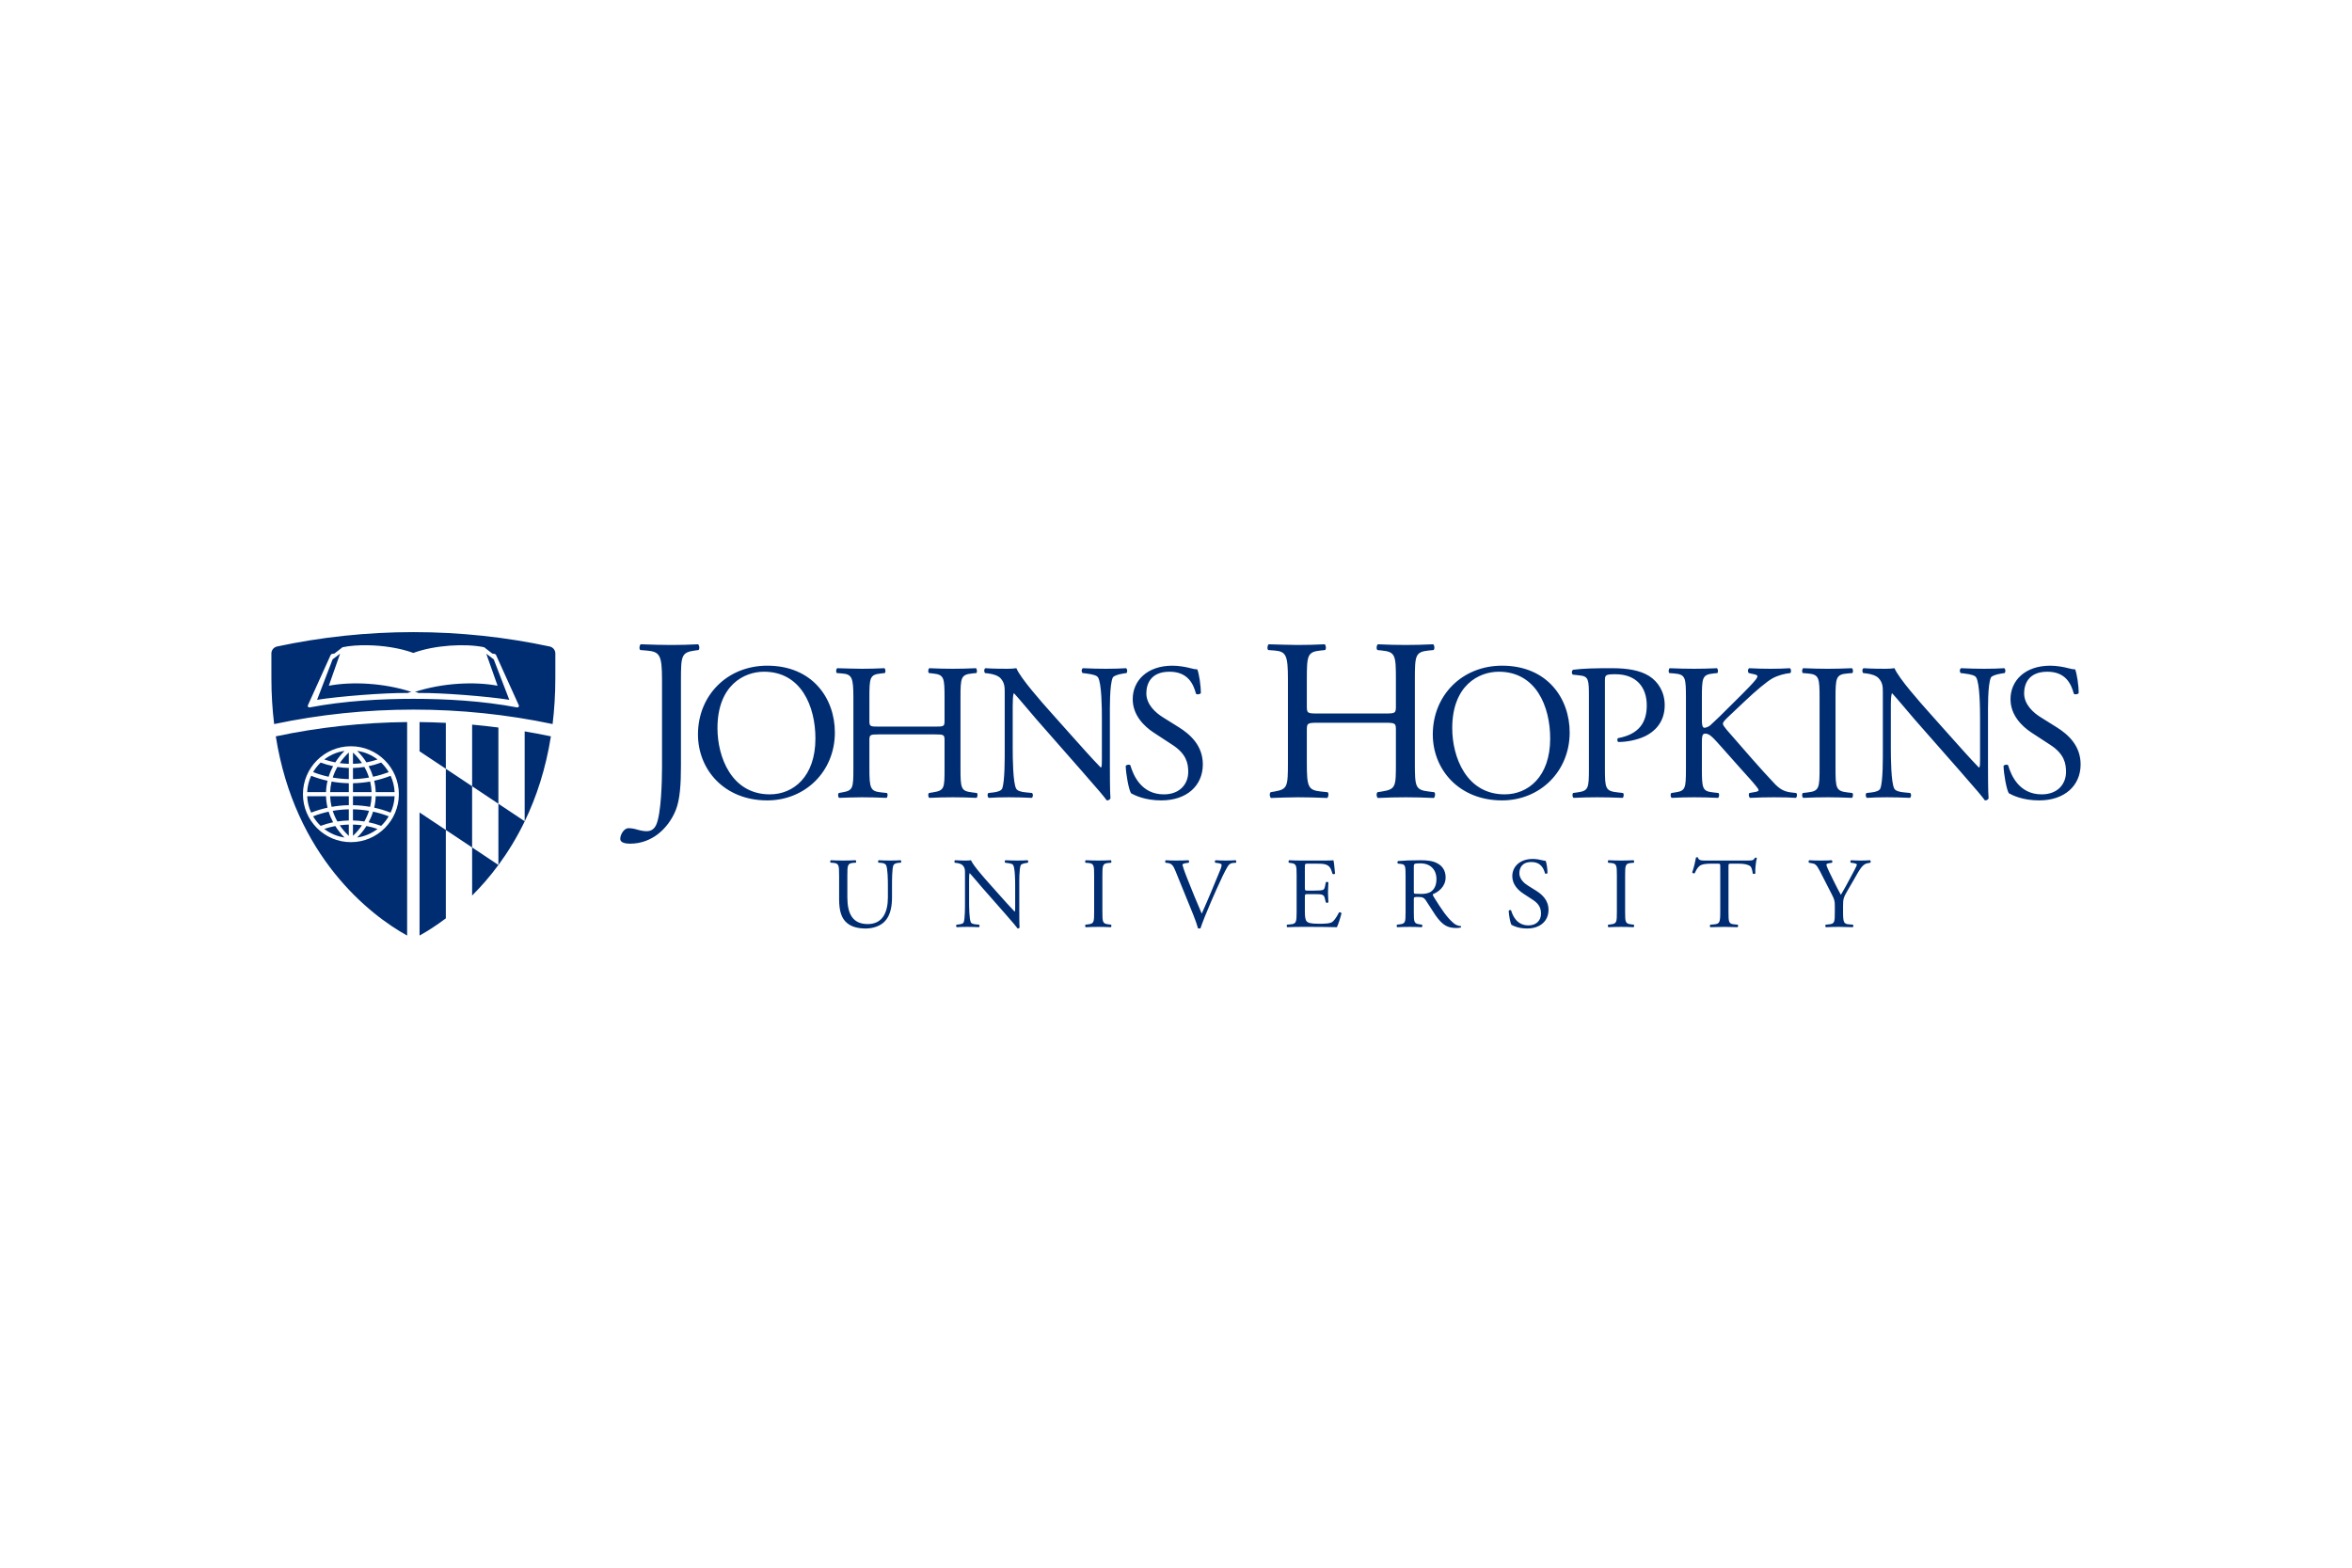
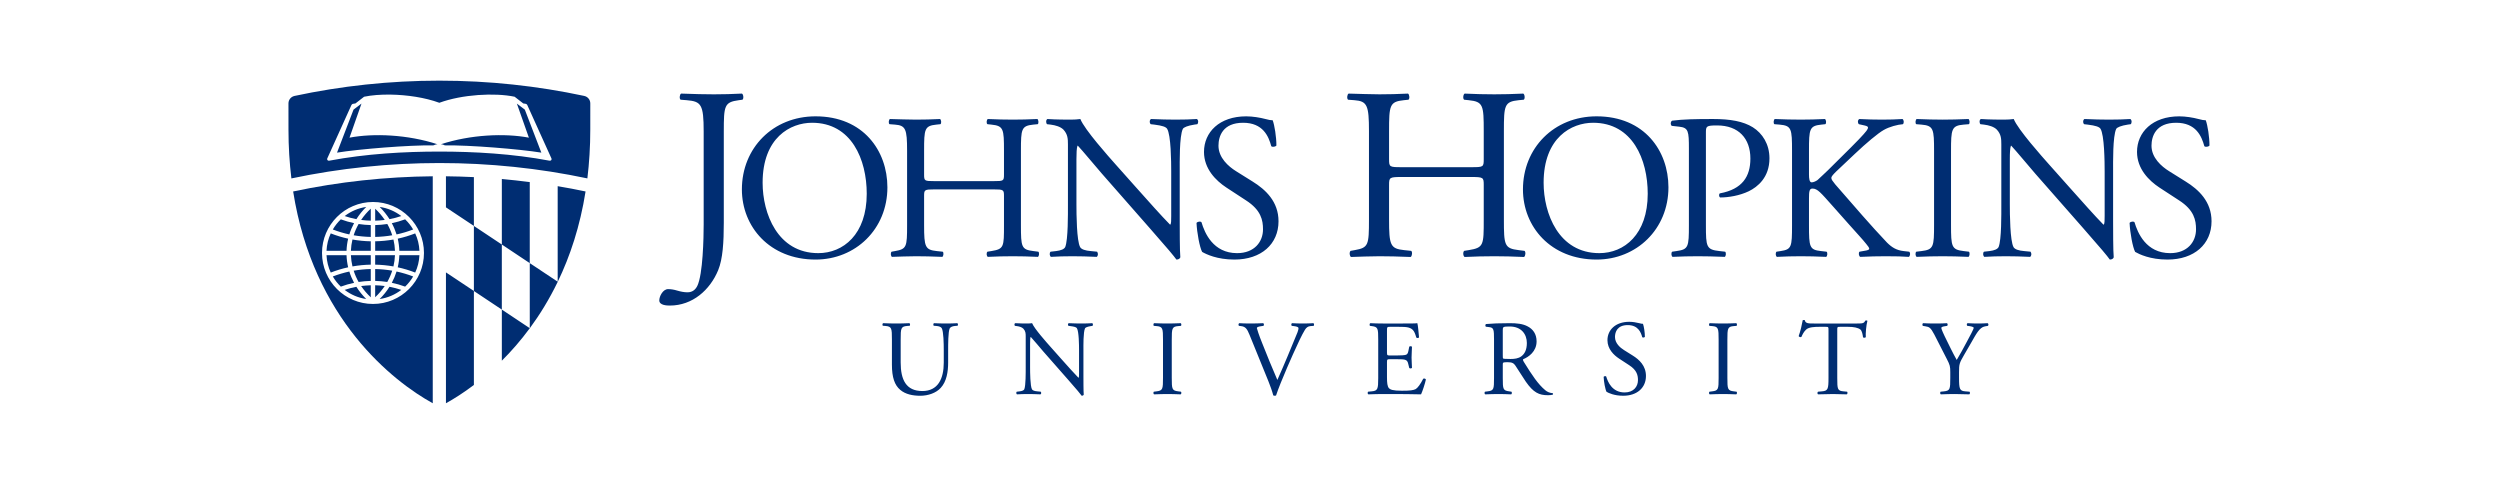
- <svg xmlns="http://www.w3.org/2000/svg" height="800" width="1200" viewBox="-55.972 -15.65 485.09 93.899">
+ <svg xmlns="http://www.w3.org/2000/svg" viewBox="-55.972 -15.65 485.09 93.899">
  <g fill="#002d72">
    <path fill-rule="evenodd" d="M24.194 37.995a21.884 21.884 0 00-3.22-.963c-.234.756-.544 1.489-.92 2.191.874.181 1.739.426 2.584.743a8.991 8.991 0 001.556-1.971m-14.034 1.971a17.259 17.259 0 012.572-.739c-.38-.706-.691-1.439-.922-2.191-1.09.235-2.159.556-3.206.959a9.028 9.028 0 001.556 1.971M8.604 28.878a21.659 21.659 0 003.206.96c.231-.752.542-1.484.92-2.188-.873-.182-1.731-.426-2.57-.741a9.134 9.134 0 00-1.556 1.969m14.034-1.969a17.662 17.662 0 01-2.584.745c.38.704.686 1.433.92 2.185a21.288 21.288 0 003.22-.961 9.096 9.096 0 00-1.556-1.969m2.777 6.103c-.055-1.2-.341-2.34-.825-3.375a22.123 22.123 0 01-3.386 1.025c.18.767.285 1.555.312 2.35zm-4.211 3.203a22.253 22.253 0 013.386 1.022c.484-1.034.77-2.172.825-3.374h-3.899a12.144 12.144 0 01-.312 2.351m-.835-.166c.168-.715.271-1.445.297-2.185h-3.842v1.839c1.198.024 2.381.136 3.545.346m-1.195 3.015a11.847 11.847 0 00.96-2.194 21.922 21.922 0 00-3.31-.315v2.301c.785.019 1.573.087 2.35.207m-1.48 3.312c1.566-.229 2.998-.854 4.197-1.774a16.711 16.711 0 00-2.285-.603 13.444 13.444 0 01-1.913 2.376m.986-2.526c-.614-.083-1.235-.126-1.856-.145v2.324c.711-.666 1.334-1.395 1.856-2.179m-5.503.152a16.695 16.695 0 00-2.271.6c1.192.916 2.621 1.542 4.181 1.77a13.502 13.502 0 01-1.91-2.37m.924-.149c.527.785 1.153 1.52 1.87 2.189V39.704c-.623.019-1.25.068-1.87.149m-1.446-2.981c.24.757.56 1.492.958 2.192.782-.121 1.57-.19 2.359-.209V36.554a21.985 21.985 0 00-3.316.318m-.237-.824c1.167-.21 2.354-.323 3.554-.346v-1.839h-3.855c.031.74.128 1.472.301 2.185m-5.035-2.185c.054 1.202.34 2.34.823 3.374a22.087 22.087 0 013.376-1.021 11.967 11.967 0 01-.314-2.353zm4.199-3.201a22.242 22.242 0 01-3.376-1.025c-.482 1.035-.769 2.175-.823 3.375h3.885a11.93 11.93 0 01.314-2.35m.834.164a11.184 11.184 0 00-.299 2.186h3.855v-1.84a22.475 22.475 0 01-3.556-.346m1.195-3.013c-.399.699-.715 1.433-.959 2.189a22.095 22.095 0 003.32.32V28.024c-.794-.02-1.585-.089-2.361-.211m1.478-3.31c-1.56.226-2.989.853-4.181 1.769.744.255 1.502.456 2.271.6a13.493 13.493 0 011.91-2.369m-.986 2.519c.62.084 1.248.133 1.87.146v-2.333a12.447 12.447 0 00-1.87 2.186m5.505-.147a16.711 16.711 0 002.285-.603c-1.2-.92-2.631-1.545-4.197-1.77.739.725 1.376 1.526 1.913 2.373m-.925.149a12.545 12.545 0 00-1.857-2.175v2.32c.621-.014 1.242-.06 1.857-.145m1.452 2.981c-.24-.757-.56-1.491-.956-2.19-.775.121-1.564.19-2.354.21v2.297c1.119-.022 2.221-.131 3.31-.318m-3.31 3.007h3.842c-.026-.739-.129-1.469-.297-2.183a22.749 22.749 0 01-3.545.343zm-.426-9.466c-5.454 0-9.891 4.438-9.891 9.891 0 5.456 4.438 9.894 9.891 9.894 5.455 0 9.893-4.438 9.893-9.894 0-5.454-4.438-9.891-9.893-9.891m11.598-4.989c-9.115.085-18.216 1.062-27.089 2.947 3.911 24.78 19.395 36.846 27.089 41.095z" />
    <path d="M46.819 48.033c.004-.004.006-.005.01-.009l-.01-.006zm5.412-8.988a.135.135 0 01.015-.03l-.015-.009z" />
    <path d="M29.281 0c-9.649 0-19.058 1.029-28.131 2.969l-.035.012C.479 3.14 0 3.717 0 4.406l.002 5.084c0 3.344.203 6.494.566 9.48 18.835-3.978 38.627-3.977 57.432-.005.36-2.984.564-6.134.564-9.475l.002-5.084c0-.706-.503-1.3-1.168-1.438l-.019-.008C48.319 1.025 38.919 0 29.281 0zm46.906 2.508c-.283.145-.382 1-.093 1.191l1.189.094c2.808.24 3.283.812 3.283 6.095v17.994c0 2.569-.144 9.712-1.238 11.952-.331.665-.904 1.234-1.902 1.234-.667 0-1.332-.14-1.998-.334-.619-.189-1.194-.285-1.766-.285-.999 0-1.709 1.383-1.709 2.191 0 .953 1.474 1 2.045 1 4.426 0 7.805-3.046 9.379-6.857.904-2.189 1.094-5.474 1.094-9.233V9.888c0-5.047.098-5.712 2.906-6.095l.711-.094c.287-.191.191-1.046-.098-1.191-1.901.095-3.521.146-5.426.146-1.997 0-3.613-.051-6.377-.146zm129.52.002c-.29.144-.38.999-.1 1.189l1.24.094c2.47.191 2.81 1 2.81 6v17.138c0 4.999-.1 5.475-2.76 5.951l-.81.143c-.29.285-.19 1.044.09 1.188 1.86-.049 3.48-.143 5.53-.143 1.85 0 3.47.045 6.04.143.28-.144.38-.999.1-1.188l-1.38-.143c-2.67-.286-2.91-.952-2.91-5.951v-6.715c0-1.427.1-1.521 2.38-1.521h13.62c2.28 0 2.37.094 2.37 1.521v6.715c0 4.999 0 5.475-2.9 5.951l-.9.143c-.29.285-.19 1.044.1 1.188 2.09-.098 3.8-.143 5.75-.143 1.86 0 3.48.045 5.76.143.29-.144.38-.999.1-1.188l-1.14-.143c-2.77-.334-2.86-.952-2.86-5.951V9.793c0-5.0.09-5.713 2.86-6l.99-.094c.29-.19.2-1.046-.09-1.189-2.14.096-3.76.142-5.62.142-1.95 0-3.57-.046-5.75-.142-.29.144-.39.999-.1 1.189l.9.094c2.81.287 2.9 1 2.9 6v5.476c0 1.475-.09 1.52-2.37 1.52h-13.62c-2.28 0-2.38-.045-2.38-1.52v-5.476c0-5.0.1-5.713 2.85-6l.91-.094c.29-.19.19-1.046-.09-1.189-2.05.096-3.67.142-5.52.142-2.05 0-3.67-.096-6-.142zm-185.89.197c3.183.049 6.692.568 9.455 1.584h.012c4.419-1.626 10.753-1.979 14.598-1.172l1.677 1.301.452.07c.15.02.27.126.32.221l4.68 10.341c.151.288-.086.531-.354.479-7.122-1.354-14.677-1.77-21.375-1.77h-.006c-6.7 0-14.252.416-21.373 1.77-.27.052-.505-.191-.353-.479l4.677-10.341c.052-.095.169-.201.323-.221l.447-.07 1.678-1.301c1.442-.303 3.233-.442 5.142-.412zm-5.646 1.742l-1.545 1.17-3.205 8.347c4.277-.693 13.937-1.476 18.722-1.41.195-.087.435-.211.778-.211-5.764-1.888-12.374-2.174-17.076-1.285zm30.146 0l2.334 6.611c-4.704-.889-11.322-.603-17.086 1.285.346 0 .586.124.778.211 4.788-.066 14.45.717 18.726 1.41l-3.207-8.347zm57.959 2.473c-8.267 0-14.295 6.147-14.295 14.179 0 7.227 5.384 13.614 14.295 13.614 7.76 0 13.94-5.907 13.94-14.018 0-7.068-4.66-13.775-13.94-13.775zm151.55 0c-8.27 0-14.29 6.147-14.29 14.179 0 7.227 5.38 13.614 14.29 13.614 7.75 0 13.94-5.907 13.94-14.018 0-7.068-4.66-13.775-13.94-13.775zm-67.99.002c-5.22 0-8.19 3.091-8.19 6.907 0 3.29 2.32 5.581 4.34 6.906l3.81 2.492c2.93 1.885 3.3 3.854 3.3 5.621 0 2.412-1.66 4.619-5.03 4.619-4.65 0-6.3-3.936-6.9-5.982-.16-.242-.76-.162-.97.119.08 1.888.61 4.738 1.09 5.623.76.441 2.89 1.487 6.26 1.487 5.22 0 8.56-3.015 8.56-7.43 0-3.818-2.5-6.146-5.03-7.713l-3.21-2.006c-1.48-.922-3.41-2.613-3.41-4.941 0-1.849.84-4.455 4.78-4.455 3.85 0 4.94 2.607 5.46 4.537.2.237.84.12 1-.121 0-1.687-.36-3.935-.72-4.899-.32 0-.88-.083-1.4-.244-1.05-.28-2.49-.519-3.74-.519zm181.05 0c-5.22 0-8.2 3.091-8.2 6.907 0 3.29 2.33 5.581 4.34 6.906l3.82 2.492c2.93 1.885 3.29 3.854 3.29 5.621 0 2.412-1.65 4.619-5.02 4.619-4.66 0-6.31-3.936-6.91-5.982-.16-.242-.76-.162-.96.119.08 1.888.6 4.738 1.08 5.623.77.441 2.89 1.487 6.27 1.487 5.22 0 8.55-3.015 8.55-7.43 0-3.818-2.49-6.146-5.02-7.713l-3.21-2.006c-1.49-.922-3.42-2.613-3.42-4.941 0-1.849.85-4.455 4.79-4.455 3.85 0 4.93 2.607 5.46 4.537.2.237.84.12 1-.121 0-1.687-.36-3.935-.72-4.899-.32 0-.89-.083-1.41-.244-1.04-.28-2.49-.519-3.73-.519zm-250.18.519c-.24.119-.32.844-.08 1.004l1.04.08c2.09.161 2.37.846 2.37 5.063v14.457c0 4.216-.08 4.62-2.33 5.019l-.68.121c-.24.24-.16.883.08 1.004 1.57-.04 2.93-.121 4.66-.121 1.57 0 2.93.039 5.1.121.24-.121.32-.844.08-1.004l-1.16-.121c-2.25-.241-2.45-.803-2.45-5.019v-5.663c0-1.205.08-1.285 2-1.285h11.49c1.93 0 2.01.08 2.01 1.285v5.663c0 4.216 0 4.62-2.45 5.019l-.76.121c-.25.24-.17.883.08 1.004 1.76-.082 3.2-.121 4.86-.121 1.56 0 2.93.039 4.85.121.24-.121.32-.844.08-1.004l-.96-.121c-2.33-.281-2.41-.803-2.41-5.019v-14.457c0-4.217.08-4.821 2.41-5.063l.85-.08c.23-.16.15-.885-.08-1.004-1.81.081-3.18.119-4.74.119-1.66 0-3.02-.038-4.86-.119-.25.119-.33.844-.08 1.004l.76.08c2.37.242 2.45.846 2.45 5.063v4.617c0 1.246-.08 1.287-2.01 1.287h-11.49c-1.92 0-2-.041-2-1.287v-4.617c0-4.217.08-4.821 2.4-5.063l.77-.08c.24-.16.16-.885-.08-1.004-1.73.081-3.09.119-4.66.119-1.73 0-3.09-.078-5.06-.119zm30.56 0c-.31.163-.32.767-.07 1.008l.68.076c.96.122 1.92.404 2.49.967.84.921.88 1.767.88 2.89v11.608c0 1.927.04 6.826-.52 8.271-.2.445-.84.683-1.77.803l-1.08.121c-.25.24-.21.804.07 1.004 1.41-.08 2.5-.121 4.18-.121 1.49 0 2.9.041 4.7.121.28-.2.32-.681.08-1.004l-1.24-.121c-1.01-.08-1.81-.321-2.05-.766-.68-1.202-.72-6.422-.72-8.308v-8.756c0-1.205.04-2.127.2-2.609h.08c.84.883 3.57 4.176 4.66 5.42l9.31 10.605c3.5 3.973 4.66 5.38 5.15 6.063.44 0 .68-.203.76-.442-.12-1.044-.12-5.825-.12-7.031v-9.598c0-1.847-.08-6.826.6-8.273.16-.32.96-.643 2.25-.844l.56-.076c.24-.241.24-.807-.08-1.008-1.36.08-2.41.119-4.14.119-1.52 0-2.89-.039-4.74-.119-.32.119-.36.767-.07 1.008l.68.076c1.6.201 2.24.442 2.49.805.76 1.205.8 6.426.8 8.312v8.594c0 .844 0 1.487-.16 1.687h-.08c-1.89-1.928-3.86-4.175-6.63-7.269l-3.9-4.377c-1.32-1.484-6.06-6.786-6.86-8.836-.52.08-1.2.119-1.85.119-.72 0-2.85-0-4.54-.119zm129.18 0c-3.34 0-5.83.041-7.96.322-.32.161-.36.765-.08 1.006l1.45.16c1.8.199 1.88.882 1.88 4.297v14.819c0 4.216-.08 4.699-2.41 5.019l-.84.121c-.24.24-.16.883.09 1.004 1.76-.082 3.21-.121 4.89-.121 1.61 0 2.93.039 5.22.121.24-.121.32-.805.08-1.004l-1.09-.121c-2.56-.281-2.64-.803-2.64-5.019v-17.911c0-1.288.04-1.447 2.17-1.447 4.17 0 6.46 2.53 6.46 6.426 0 3.495-1.57 5.945-5.9 6.75-.24.079-.24.679.04.801 1.65 0 3.77-.362 5.54-1.205 1.73-.844 4.02-2.69 4.02-6.385 0-2.771-1.37-4.858-3.22-6.026-1.88-1.165-4.38-1.607-7.7-1.607zm39.49 0c-.24.12-.33.845-.08 1.006l1 .08c2.37.2 2.45.882 2.45 5.141v14.295c0 4.258-.08 4.822-2.45 5.103l-1 .119c-.25.24-.16.883.08 1.004 2.01-.081 3.37-.121 5.06-.121 1.61 0 2.97.04 4.98.121.24-.121.32-.844.08-1.004l-1-.119c-2.37-.281-2.46-.845-2.46-5.103v-14.295c0-4.259.09-4.941 2.46-5.141l1-.08c.24-.161.16-.886-.08-1.006-2.01.08-3.37.121-4.98.121-1.69 0-3.05-.041-5.06-.121zm12.45 0c-.32.163-.32.767-.08 1.008l.68.076c.97.122 1.93.404 2.49.967.85.921.88 1.767.88 2.89v11.608c0 1.927.05 6.826-.52 8.271-.2.445-.84.683-1.76.803l-1.09.121c-.24.24-.2.804.08 1.004 1.41-.08 2.49-.121 4.18-.121 1.48 0 2.89.041 4.7.121.28-.2.32-.681.08-1.004l-1.25-.121c-1-.08-1.8-.321-2.05-.766-.68-1.202-.72-6.422-.72-8.308v-8.756c0-1.205.04-2.127.21-2.609h.07c.84.883 3.58 4.176 4.66 5.42l9.32 10.605c3.49 3.973 4.66 5.38 5.14 6.063.44 0 .68-.203.76-.442-.12-1.044-.12-5.825-.12-7.031v-9.598c0-1.847-.08-6.826.6-8.273.16-.32.97-.643 2.25-.844l.57-.076c.24-.241.24-.807-.08-1.008-1.37.08-2.41.119-4.14.119-1.53 0-2.89-.039-4.74-.119-.32.119-.36.767-.08 1.008l.68.076c1.61.201 2.25.442 2.49.805.76 1.205.81 6.426.81 8.312v8.594c0 .844 0 1.487-.17 1.687h-.08c-1.88-1.928-3.85-4.175-6.62-7.269l-3.9-4.377c-1.32-1.484-6.06-6.786-6.87-8.836-.52.08-1.2.119-1.84.119-.73 0-2.85-0-4.54-.119zm-39.98.002c-.24.117-.32.841-.08 1.004l1.01.08c2.33.2 2.41.842 2.41 5.059v14.461c0 4.215-.08 4.697-2.21 5.017l-.81.123c-.24.281-.15.88.09 1.004 1.64-.084 3.01-.123 4.65-.123 1.57 0 2.94.039 4.9.123.25-.124.32-.844.08-1.004l-1.08-.123c-2.25-.242-2.33-.802-2.33-5.017v-5.182c0-1.406.08-1.928.68-1.928.97 0 1.61.802 3.9 3.371l3.21 3.615c1.53 1.729 2.57 2.812 3.33 3.776.28.362.57.683.57.926 0 .198-.4.318-.97.398l-.92.164c-.24.24-.12.92.16 1.004 1.85-.084 3.25-.123 4.9-.123 1.89 0 3.45.039 4.5.123.28-.124.36-.805.08-1.004l-1.08-.123c-1.37-.16-2.25-.683-3.22-1.646-3.13-3.292-6.22-6.909-10.04-11.286-.52-.641-.76-.964-.76-1.244 0-.321.36-.682.92-1.246l3.61-3.412c2.25-2.13 4.5-4.017 5.63-4.658 1.12-.644 2.69-1.045 3.73-1.125.24-.241.2-.804-.08-1.004-1.2.08-2.57.117-3.97.117-1.41 0-3.01-.037-4.42-.117-.32.2-.36.723-.08 1.004l1.08.24c.53.122.69.242.69.402 0 .16-.08.361-.29.64-.4.565-2.37 2.612-3.13 3.336l-4.33 4.295c-.45.401-1.49 1.448-2.05 1.928-.28.202-.77.445-1.13.445-.44 0-.52-.765-.52-1.527v-4.621c0-4.217.08-4.818 2.41-5.059l.76-.08c.25-.163.16-.886-.08-1.004-1.72.08-3.09.117-4.66.117-1.8 0-3.09-.037-5.06-.117zm-186.81.725c7.67 0 10.61 7.146 10.61 13.771 0 7.914-4.58 11.527-9.4 11.527-7.912 0-10.803-7.712-10.803-13.652 0-8.795 5.419-11.646 9.593-11.646zm151.55 0c7.67 0 10.6 7.146 10.6 13.771 0 7.914-4.57 11.527-9.39 11.527-7.91 0-10.81-7.712-10.81-13.652 0-8.795 5.43-11.646 9.6-11.646zm-222.59 10.386v6.028l5.424 3.603v-9.469c-1.805-.085-3.616-.145-5.424-.162zm10.846.526v12.713l5.418 3.611v-15.725c-1.801-.228-3.607-.439-5.418-.599zm10.836 1.394v18.533l-5.416-3.603v12.623l.01.006c1.935-2.625 3.778-5.615 5.408-8.985v-.037l.014.008c2.395-4.965 4.327-10.765 5.394-17.521-1.796-.382-3.596-.72-5.41-1.024zm-16.258 7.715v12.619l-5.422-3.605v25.39c1.547-.85 3.405-2.026 5.422-3.546v-18.237l5.42 3.61v-12.625zm5.422 16.229v9.918c1.823-1.809 3.661-3.908 5.418-6.295v-.014zm252.62 2.021c-.08.003-.17.019-.2.039-.14.828-.45 2.157-.79 3.092.09.162.38.268.54.144.23-.52.44-.977.93-1.433.52-.476 1.66-.518 2.56-.518h1.14c.62 0 .62.017.62.662v9.272c0 2.174-.11 2.489-1.29 2.59l-.74.064c-.17.1-.13.455 0 .516 1.33-.039 2.05-.061 2.88-.061.83 0 1.54.022 2.72.061.12-.061.16-.435.04-.516l-.67-.064c-1.2-.101-1.24-.416-1.24-2.59v-9.229c0-.686-.02-.705.6-.705h1.47c1.14 0 1.93.165 2.41.518.31.229.46.997.52 1.514.1.123.46.123.54-.039-.07-.626.08-2.304.31-3.153-.04-.082-.27-.102-.38-.062-.3.538-.49.578-1.61.578h-8.4c-.96 0-1.64.023-1.76-.641-.03-.031-.12-.042-.2-.039zm-33.85.35c-2.7 0-4.24 1.598-4.24 3.568 0 1.7 1.21 2.879 2.25 3.566l1.97 1.288c1.51.971 1.7 1.988 1.7 2.902 0 1.246-.85 2.383-2.59 2.383-2.41 0-3.26-2.031-3.57-3.088-.08-.125-.4-.087-.5.06.04.974.31 2.445.56 2.903.39.23 1.49.767 3.24.767 2.69 0 4.41-1.554 4.41-3.836 0-1.97-1.28-3.171-2.59-3.98l-1.66-1.041c-.77-.476-1.76-1.343-1.76-2.549 0-.954.44-2.303 2.47-2.303 1.99 0 2.55 1.35 2.82 2.346.1.124.43.063.51-.062 0-.873-.18-2.034-.37-2.534-.17 0-.46-.038-.72-.123-.55-.143-1.29-.267-1.93-.267zm-144.8.267c-.12.063-.17.415-.04.5l.52.039c1.2.104 1.24.457 1.24 2.614v4.896c0 2.468.52 3.98 1.62 4.893 1.02.87 2.45 1.142 3.88 1.142 1.53 0 3.07-.54 3.96-1.517 1.16-1.242 1.45-3.149 1.45-4.951v-2.348c0-1.164 0-3.546.29-4.229.12-.271.52-.457 1.04-.5l.5-.039c.1-.127.12-.395-.05-.5-.74.043-1.3.063-2.18.063-.8 0-1.57-.02-2.36-.063-.12.085-.16.354-.04.5l.52.039c.52.043.89.187 1.04.438.35.621.39 3.006.39 4.291v2.387c0 3.153-1.14 5.513-4.15 5.513-3.17 0-4.21-2.197-4.21-5.533v-4.482c0-2.157.04-2.51 1.24-2.614l.51-.039c.12-.085.08-.437-.05-.5-1.01.043-1.7.063-2.55.063-.83 0-1.53-.02-2.57-.063zm25.63 0c-.17.085-.17.395-.04.52l.35.043c.49.061.99.205 1.28.496.44.477.46.913.46 1.494v5.99c0 .998.02 3.532-.27 4.272-.1.228-.44.353-.91.416l-.56.064c-.13.125-.11.412.04.516.73-.039 1.29-.061 2.15-.061.77 0 1.5.022 2.43.061.15-.104.17-.352.04-.516l-.64-.064c-.52-.04-.93-.164-1.06-.393-.35-.621-.37-3.317-.37-4.295v-4.521c0-.618.02-1.097.1-1.346h.04c.44.458 1.85 2.157 2.41 2.801l4.81 5.474c1.8 2.053 2.41 2.779 2.65 3.131.23 0 .36-.103.4-.228-.06-.539-.06-3.006-.06-3.627v-4.957c0-.955-.04-3.525.31-4.274.08-.166.5-.332 1.16-.433l.29-.043c.12-.125.12-.415-.04-.52-.71.043-1.25.063-2.14.063-.79 0-1.49-.02-2.44-.063-.17.063-.19.395-.04.52l.35.043c.83.101 1.16.224 1.28.414.4.62.42 3.319.42 4.293v4.437c0 .435 0 .768-.08.871h-.05c-.97-.996-1.99-2.158-3.42-3.754l-2.01-2.261c-.68-.765-3.13-3.504-3.55-4.563-.27.043-.62.063-.95.063-.37 0-1.47 0-2.34-.063zm26.95 0c-.12.063-.17.435-.04.52l.52.043c1.22.101 1.26.452 1.26 2.652v7.383c0 2.196-.04 2.487-1.26 2.631l-.52.066c-.13.125-.08.455.04.518 1.04-.04 1.74-.063 2.61-.063.83 0 1.54.023 2.57.063.13-.063.17-.435.04-.518l-.51-.066c-1.23-.144-1.27-.435-1.27-2.631v-7.383c0-2.2.04-2.551 1.27-2.652l.51-.043c.13-.085.09-.457-.04-.52-1.03.043-1.74.063-2.57.063-.87 0-1.57-.02-2.61-.063zm16.53 0c-.17.104-.19.396-.05.52l.38.043c.89.101 1.2.539 1.67 1.699l3.66 9c.35.872.72 1.885.95 2.758.1.04.21.062.31.062.08 0 .17-.022.23-.062.35-1.101 1.32-3.503 2.15-5.414l1.12-2.549c.94-2.111 1.74-3.796 2.33-4.77.27-.435.58-.685 1.08-.724l.62-.043c.1-.104.1-.435-.05-.52-.68.043-1.32.061-2.01.061-.78 0-1.57-.018-2.15-.061-.15.085-.19.396-.04.52l.37.043c.73.081.93.247.93.39 0 .148-.02.378-.19.813-.35.891-1.32 3.234-1.92 4.642-.48 1.102-1.35 3.236-1.99 4.606-1.04-2.366-1.99-4.749-2.95-7.154-.64-1.577-.99-2.697-1.03-2.907.02-.166.18-.289.97-.39l.31-.043c.15-.124.11-.435-.04-.52-.87.043-1.6.061-2.51.061-.89 0-1.56-.018-2.15-.061zm25.42 0c-.13.063-.17.435-.05.52l.33.045c1.23.141 1.27.451 1.27 2.611v7.467c0 2.172-.1 2.485-1.29 2.586l-.68.066c-.12.124-.09.455.04.518 1.22-.04 1.93-.063 2.82-.063h1.87c1.84 0 3.69.023 5.55.063.27-.559.79-2.155.94-2.881-.08-.189-.38-.252-.52-.147-.54 1.078-1.1 1.804-1.47 2.01-.46.229-1.06.311-2.66.311-1.82 0-2.26-.23-2.51-.479-.32-.35-.39-1.053-.39-2.152v-2.922c0-.542.06-.562.68-.562h1.21c.8 0 1.3.02 1.6.105.41.104.55.415.63.789l.2.805c.09.123.45.124.53-.024 0-.45-.08-1.241-.08-1.986 0-.788.08-1.598.08-2.098-.08-.143-.44-.144-.53-.019l-.17.849c-.11.52-.25.644-.5.729-.25.082-.9.125-1.76.125h-1.21c-.62 0-.68 0-.68-.582v-4.149c0-.787 0-.83.62-.83h1.49c.92 0 1.58.02 2.01.125 1.09.272 1.27.997 1.58 1.971.11.125.44.085.52-.039-.08-.915-.21-2.407-.33-2.762-.25.063-1.47.063-2.8.063h-3.9c-.85 0-1.55-.019-2.44-.063zm27.09 0c-2.03 0-3.46.061-4.62.166-.17.082-.17.416-.03.522l.67.08c.85.105.91.457.91 2.43v7.445c0 2.172-.04 2.442-1.24 2.586l-.52.066c-.13.144-.08.455.04.518.97-.04 1.72-.063 2.59-.063.83 0 1.54.023 2.47.063.13-.063.17-.417.04-.518l-.43-.066c-1.21-.163-1.25-.414-1.25-2.586v-2.611c0-.439.04-.459.98-.459.83 0 1.16.206 1.47.664.64.931 1.49 2.363 2.03 3.13 1.47 2.092 2.53 2.612 4.3 2.612.39 0 .72-.043.91-.106.1-.081.08-.248-.02-.291-.56-.04-1.08-.268-1.43-.578-1.41-1.18-2.51-2.84-4.17-5.513-.1-.167-.21-.377-.11-.5 1.04-.415 2.6-1.491 2.6-3.461 0-1.454-.73-2.388-1.73-2.905-.95-.52-2.17-.625-3.46-.625zm38.77 0c-.13.063-.17.435-.04.52l.52.043c1.22.101 1.26.452 1.26 2.652v7.383c0 2.196-.04 2.487-1.26 2.631l-.52.066c-.13.125-.09.455.04.518 1.04-.04 1.74-.063 2.61-.063.83 0 1.54.023 2.57.063.13-.063.17-.435.04-.518l-.52-.066c-1.22-.144-1.26-.435-1.26-2.631v-7.383c0-2.2.04-2.551 1.26-2.652l.52-.043c.13-.085.09-.457-.04-.52-1.03.043-1.74.063-2.57.063-.87 0-1.57-.02-2.61-.063zm41.41 0c-.15.085-.17.372-.05.52l.58.103c.63.102.94.207 1.65 1.575l2.44 4.773c.6 1.16.66 1.427.66 2.568v1.061c0 2.216-.04 2.506-1.24 2.631l-.64.064c-.13.125-.09.453.04.516 1.1-.041 1.84-.063 2.72-.063.82 0 1.53.022 2.82.063.12-.063.17-.391.04-.516l-.79-.064c-1.12-.083-1.25-.415-1.25-2.631v-1.08c0-1.594.07-1.781.98-3.36l1.31-2.257c1.03-1.785 1.66-3.093 2.73-3.28l.59-.103c.14-.125.12-.415-.05-.52-.7.043-1.28.063-1.93.063-.63 0-1.24-.02-1.99-.063-.16.085-.18.372-.04.52l.37.043c.51.061.88.205.88.33 0 .247-.77 1.659-1.35 2.738-.62 1.203-1.31 2.405-1.95 3.506-.81-1.435-1.58-3.071-2.34-4.604-.11-.208-.65-1.392-.65-1.597 0-.168.15-.272.87-.373l.27-.043c.13-.125.13-.457-.06-.52-.52.043-1.26.063-2.21.063-1 0-1.75-.02-2.41-.063zm-80.2.645c2.3 0 3.32 1.554 3.32 3.195 0 1.409-.48 2.133-1.04 2.568-.6.458-1.38.54-2.13.54-1.06 0-1.37-.04-1.44-.102-.06-.085-.06-.313-.06-.686v-4.853c0-.581.06-.662 1.35-.662z" />
  </g>
</svg>
